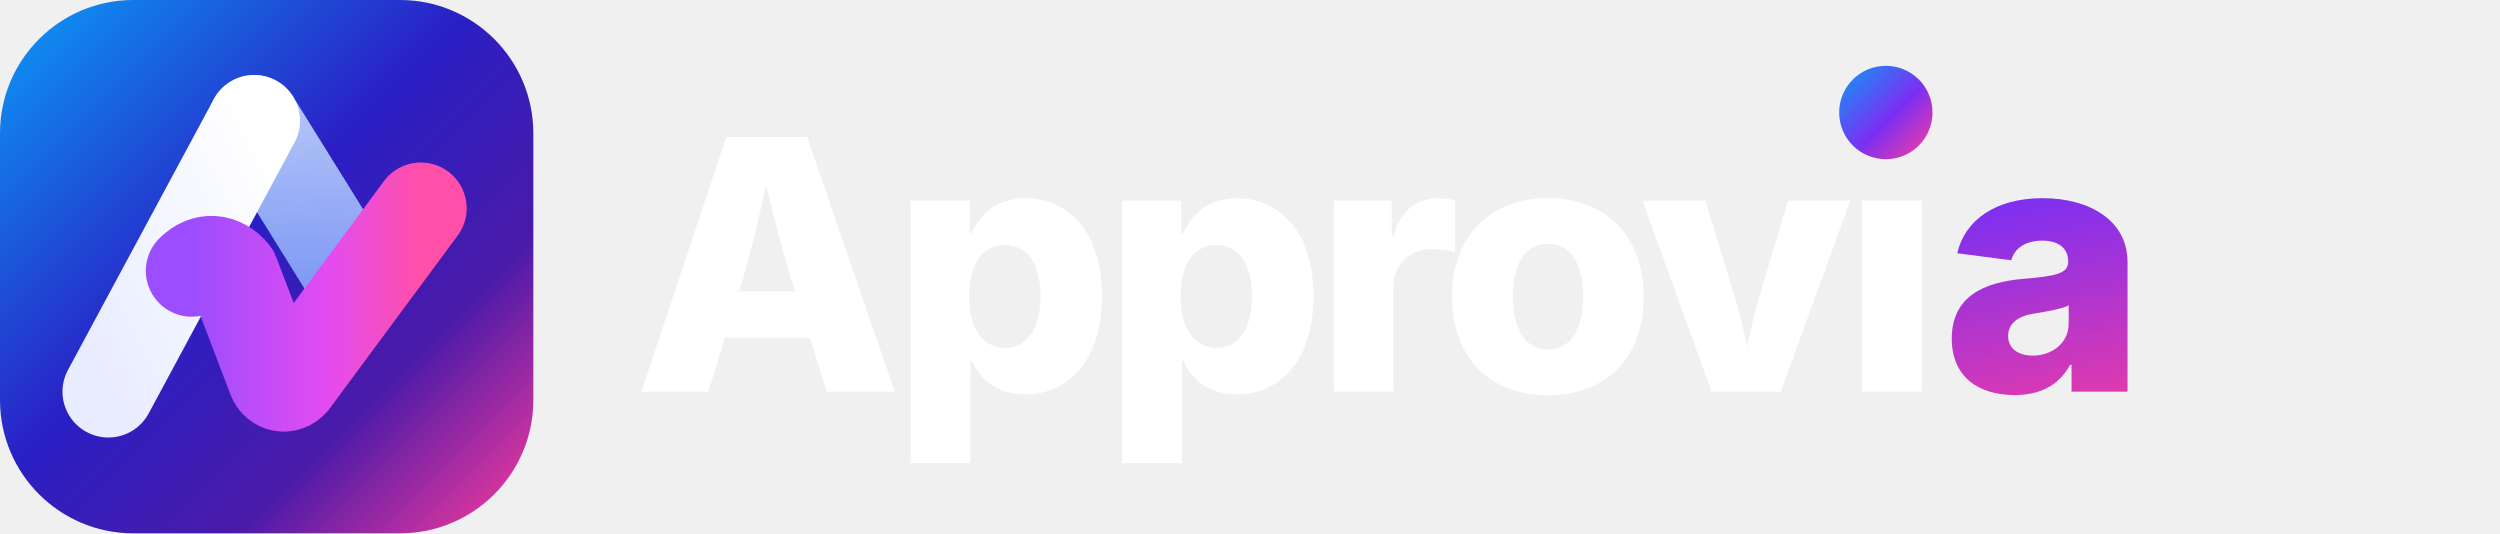
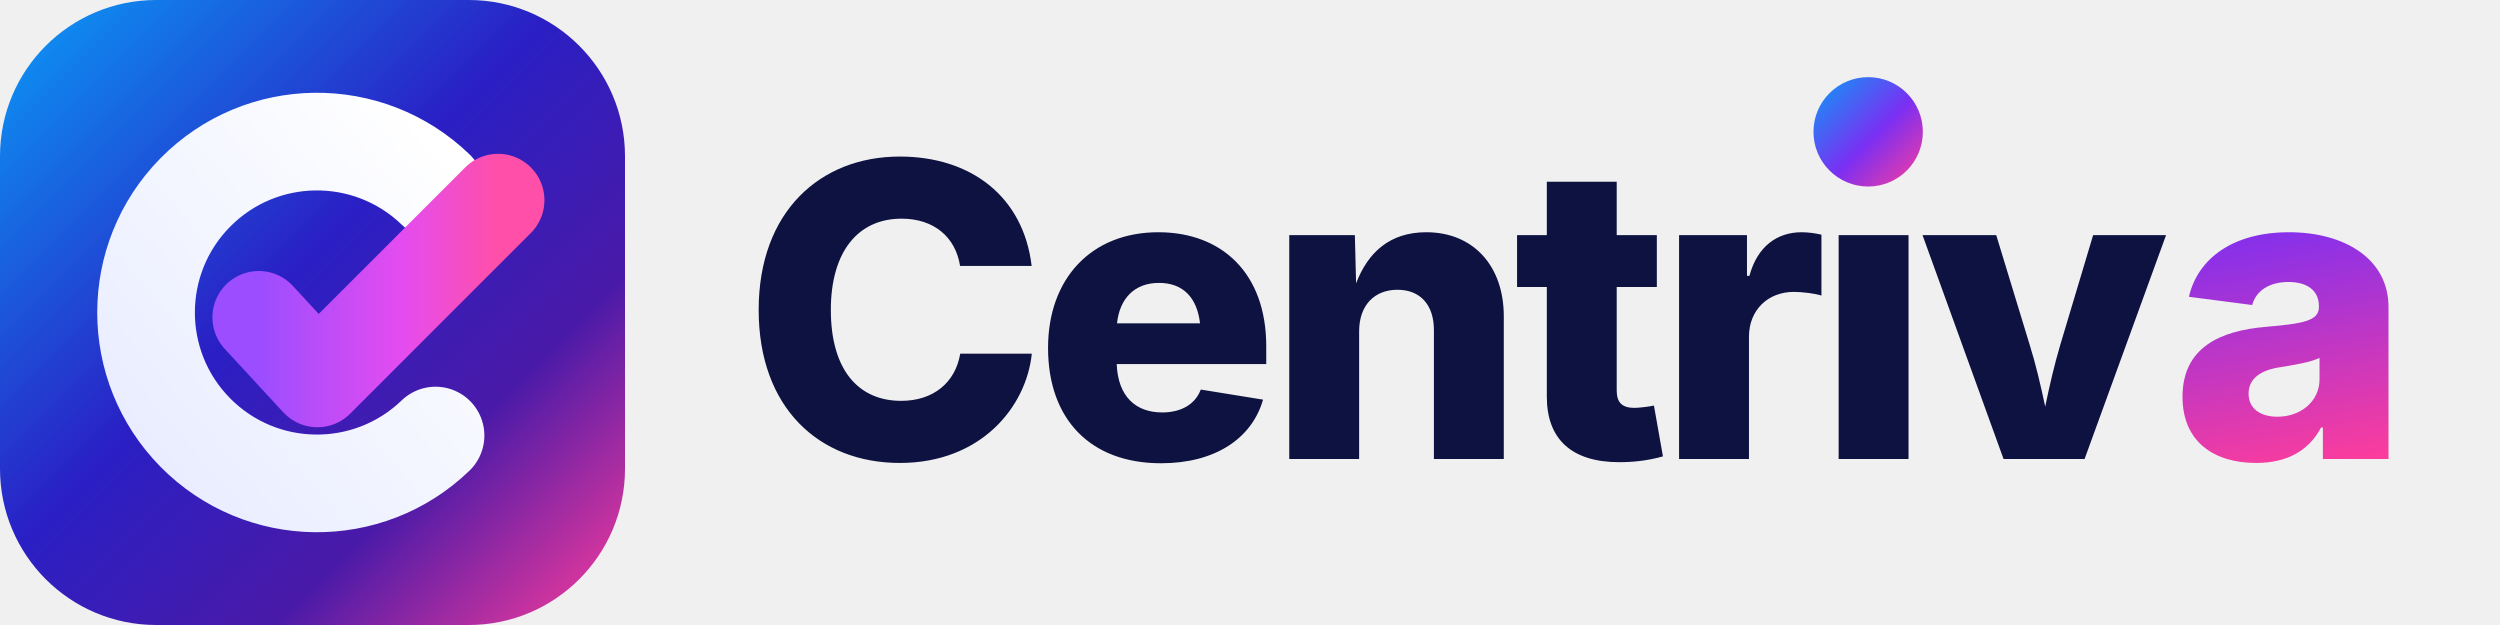
- <svg xmlns="http://www.w3.org/2000/svg" viewBox="0 0 300 64" width="300" height="64">
+ <svg xmlns="http://www.w3.org/2000/svg" viewBox="0 0 256 64" width="256" height="64">
  <defs>
    <linearGradient id="ap-w" x1="0" y1="0" x2="1" y2="1">
      <stop offset="0" stop-color="#0a9cf7" />
      <stop offset=".55" stop-color="#7b2ff2" />
      <stop offset="1" stop-color="#ff3d9a" />
    </linearGradient>
    <linearGradient id="ap-bg" x1="0" y1="0" x2="1" y2="1">
      <stop offset="0" stop-color="#0a9cf7" />
      <stop offset=".45" stop-color="#2a1fc4" />
      <stop offset=".72" stop-color="#4a1aa8" />
      <stop offset="1" stop-color="#ff3d9a" />
    </linearGradient>
    <linearGradient id="ap-a" x1="0" y1="1" x2="1" y2="0">
      <stop offset="0" stop-color="#e8ecff" />
      <stop offset="1" stop-color="#ffffff" />
    </linearGradient>
    <linearGradient id="ap-r" x1="0" y1="0" x2="0" y2="1">
      <stop offset="0" stop-color="#c7dcff" />
      <stop offset="1" stop-color="#8fb3ff" />
    </linearGradient>
    <linearGradient id="ap-v" x1="0" y1="0" x2="1" y2="0">
      <stop offset="0" stop-color="#9b4dff" />
      <stop offset=".6" stop-color="#e44cf0" />
      <stop offset="1" stop-color="#ff4fa8" />
    </linearGradient>
  </defs>
  <rect width="64" height="64" rx="16" fill="url(#ap-bg)" />
-   <path d="M30.5 14.5 42 33" stroke="url(#ap-r)" stroke-width="11" stroke-linecap="round" opacity=".85" />
-   <path d="M13 47 30.5 14.5" stroke="url(#ap-a)" stroke-width="11" stroke-linecap="round" />
-   <path d="M23 32.5c1.6-1.6 3.6-1.4 5 .3l4.8 12.6c.4 1 1.6 1.2 2.3.4L50.5 25" fill="none" stroke="url(#ap-v)" stroke-width="11" stroke-linecap="round" stroke-linejoin="round" />
-   <text x="76" y="47" font-family="Inter, 'DejaVu Sans', sans-serif" font-size="42" font-weight="800" letter-spacing="-1.4" fill="#ffffff">Approvı<tspan fill="url(#ap-w)">a</tspan>
+   <path d="M44.6 19.4A17.5 17.5 0 1 0 44.6 44.6" fill="none" stroke="url(#ap-a)" stroke-width="10" stroke-linecap="round" />
+   <path d="M26.5 32.5l6 6.5L51 20.5" fill="none" stroke="url(#ap-v)" stroke-width="9.5" stroke-linecap="round" stroke-linejoin="round" />
+   <text x="76" y="47" font-family="Inter, 'DejaVu Sans', sans-serif" font-size="42" font-weight="800" letter-spacing="-1.4" fill="#0d1240">Centrıv<tspan fill="url(#ap-w)">a</tspan>
  </text>
-   <circle cx="226.3" cy="13.5" r="5.6" fill="url(#ap-w)" />
+   <circle cx="191.3" cy="13.5" r="5.6" fill="url(#ap-w)" />
</svg>
